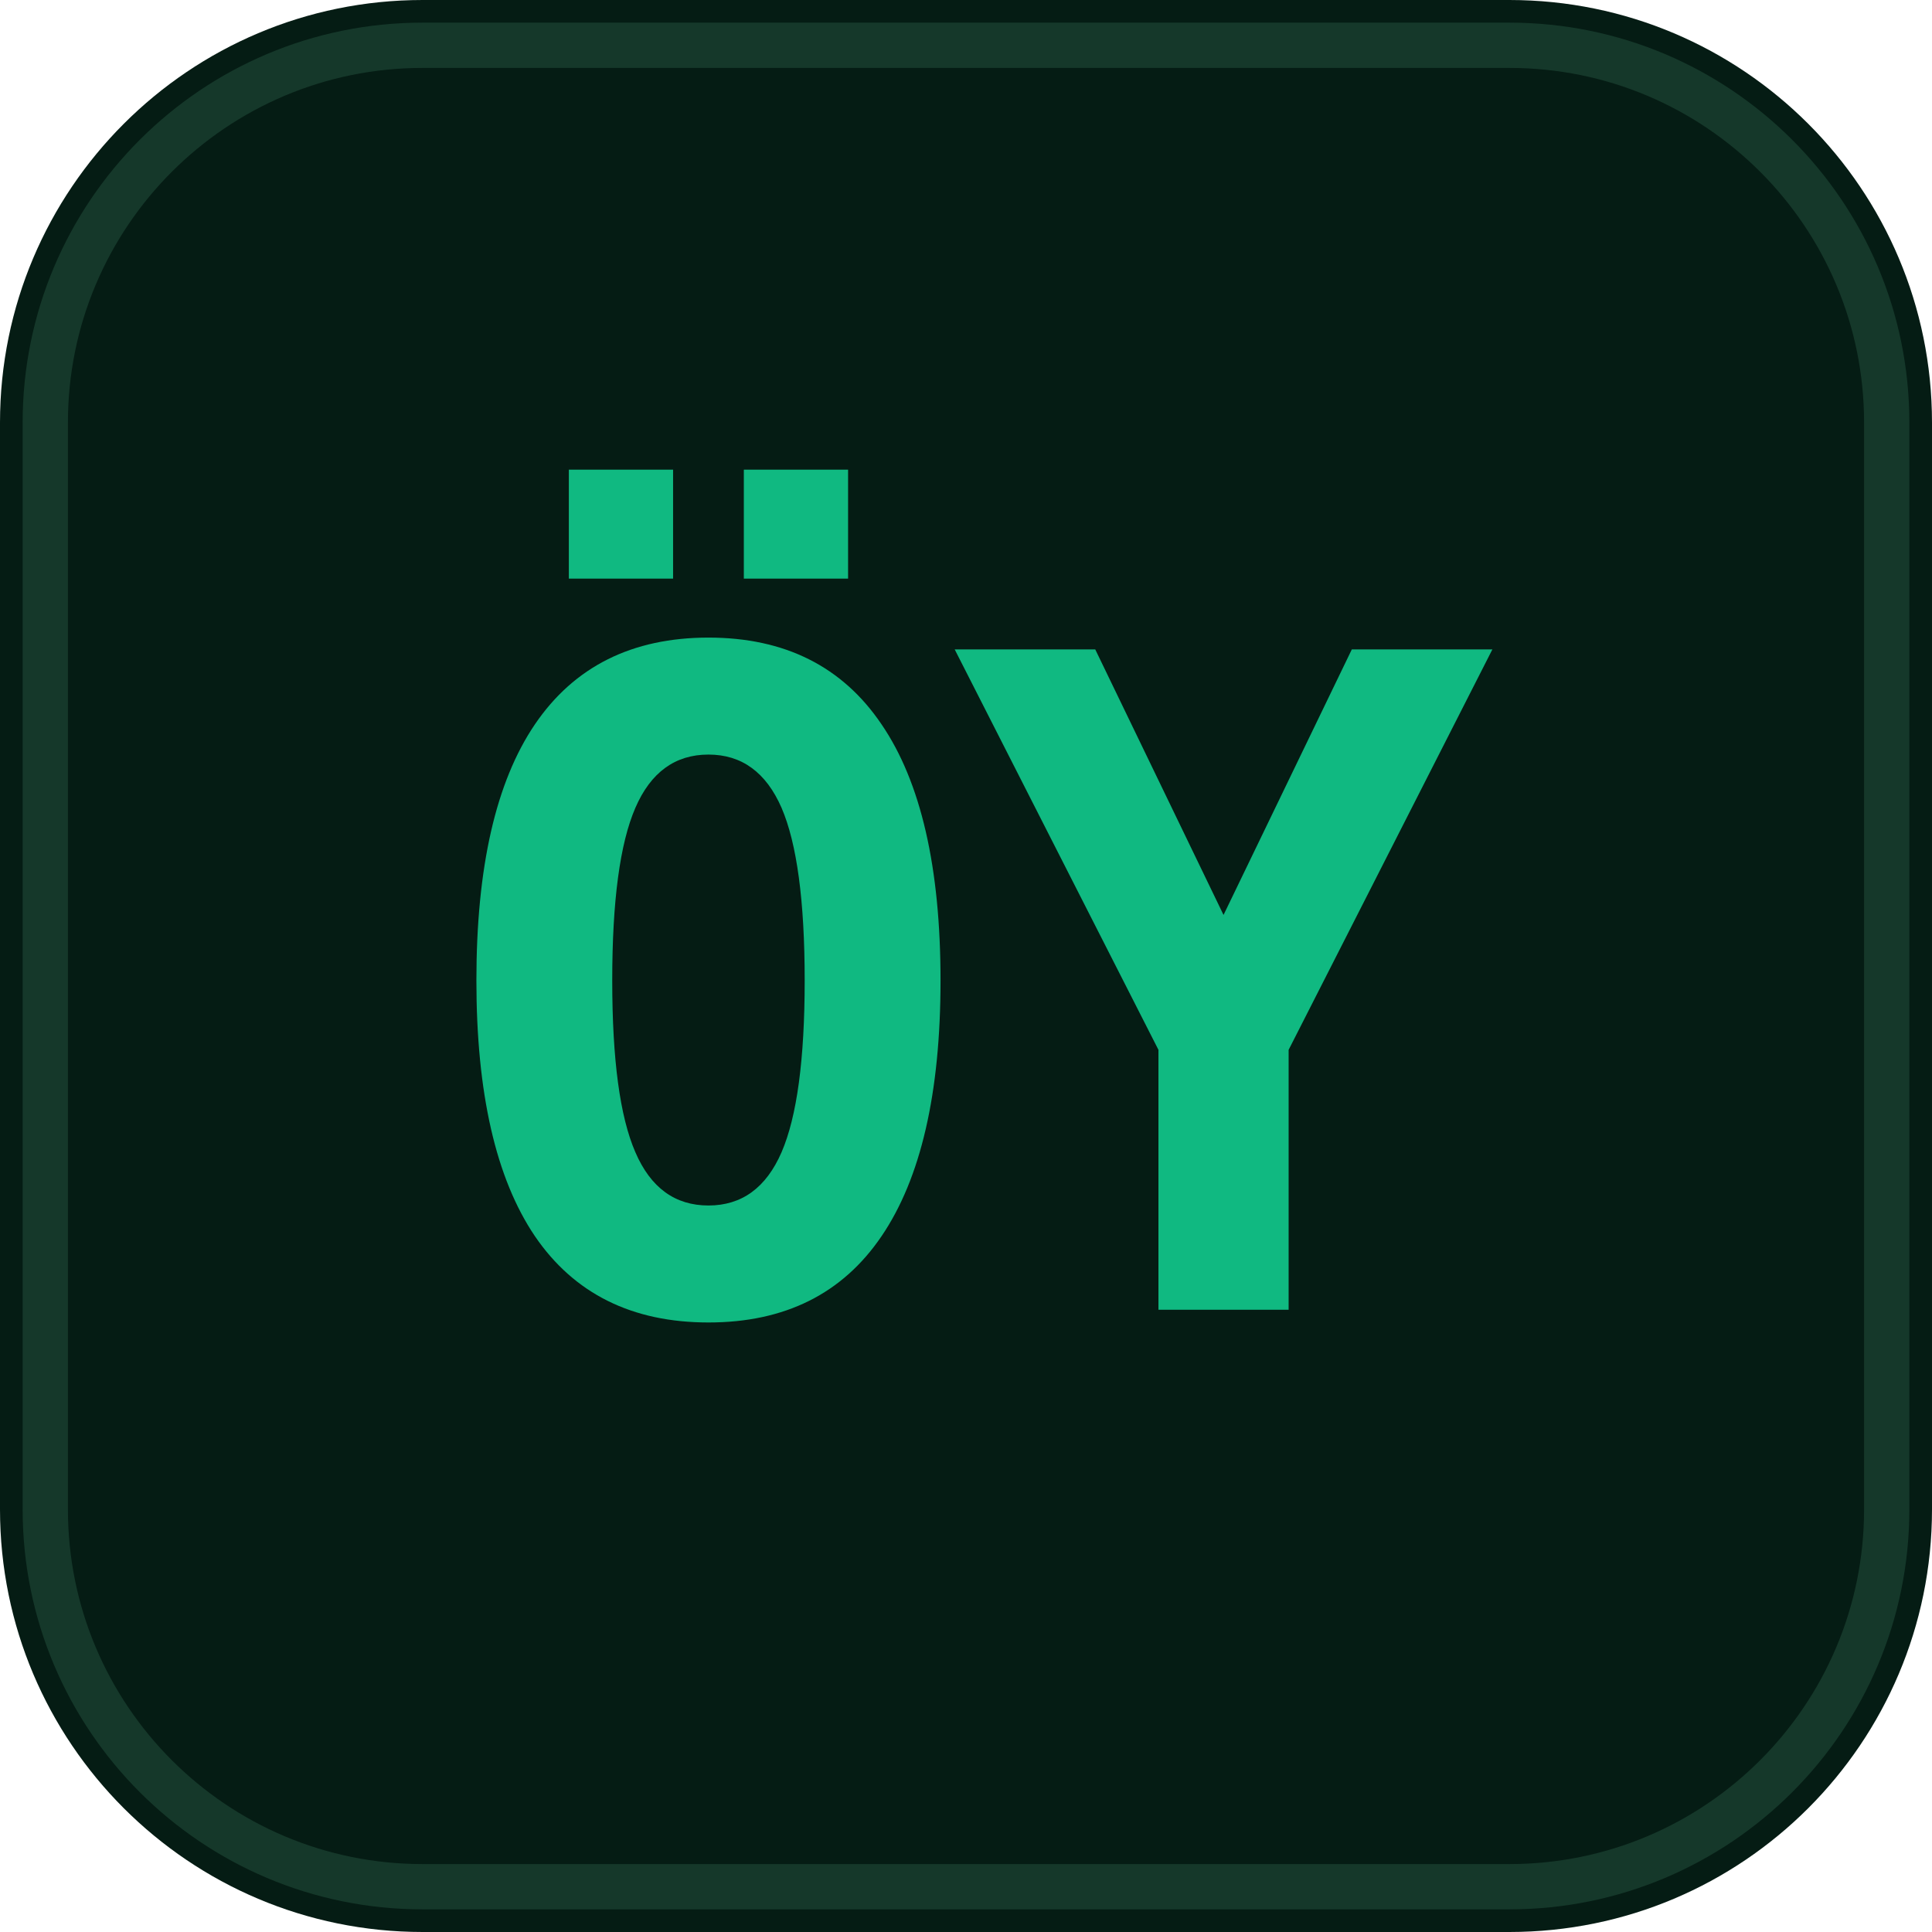
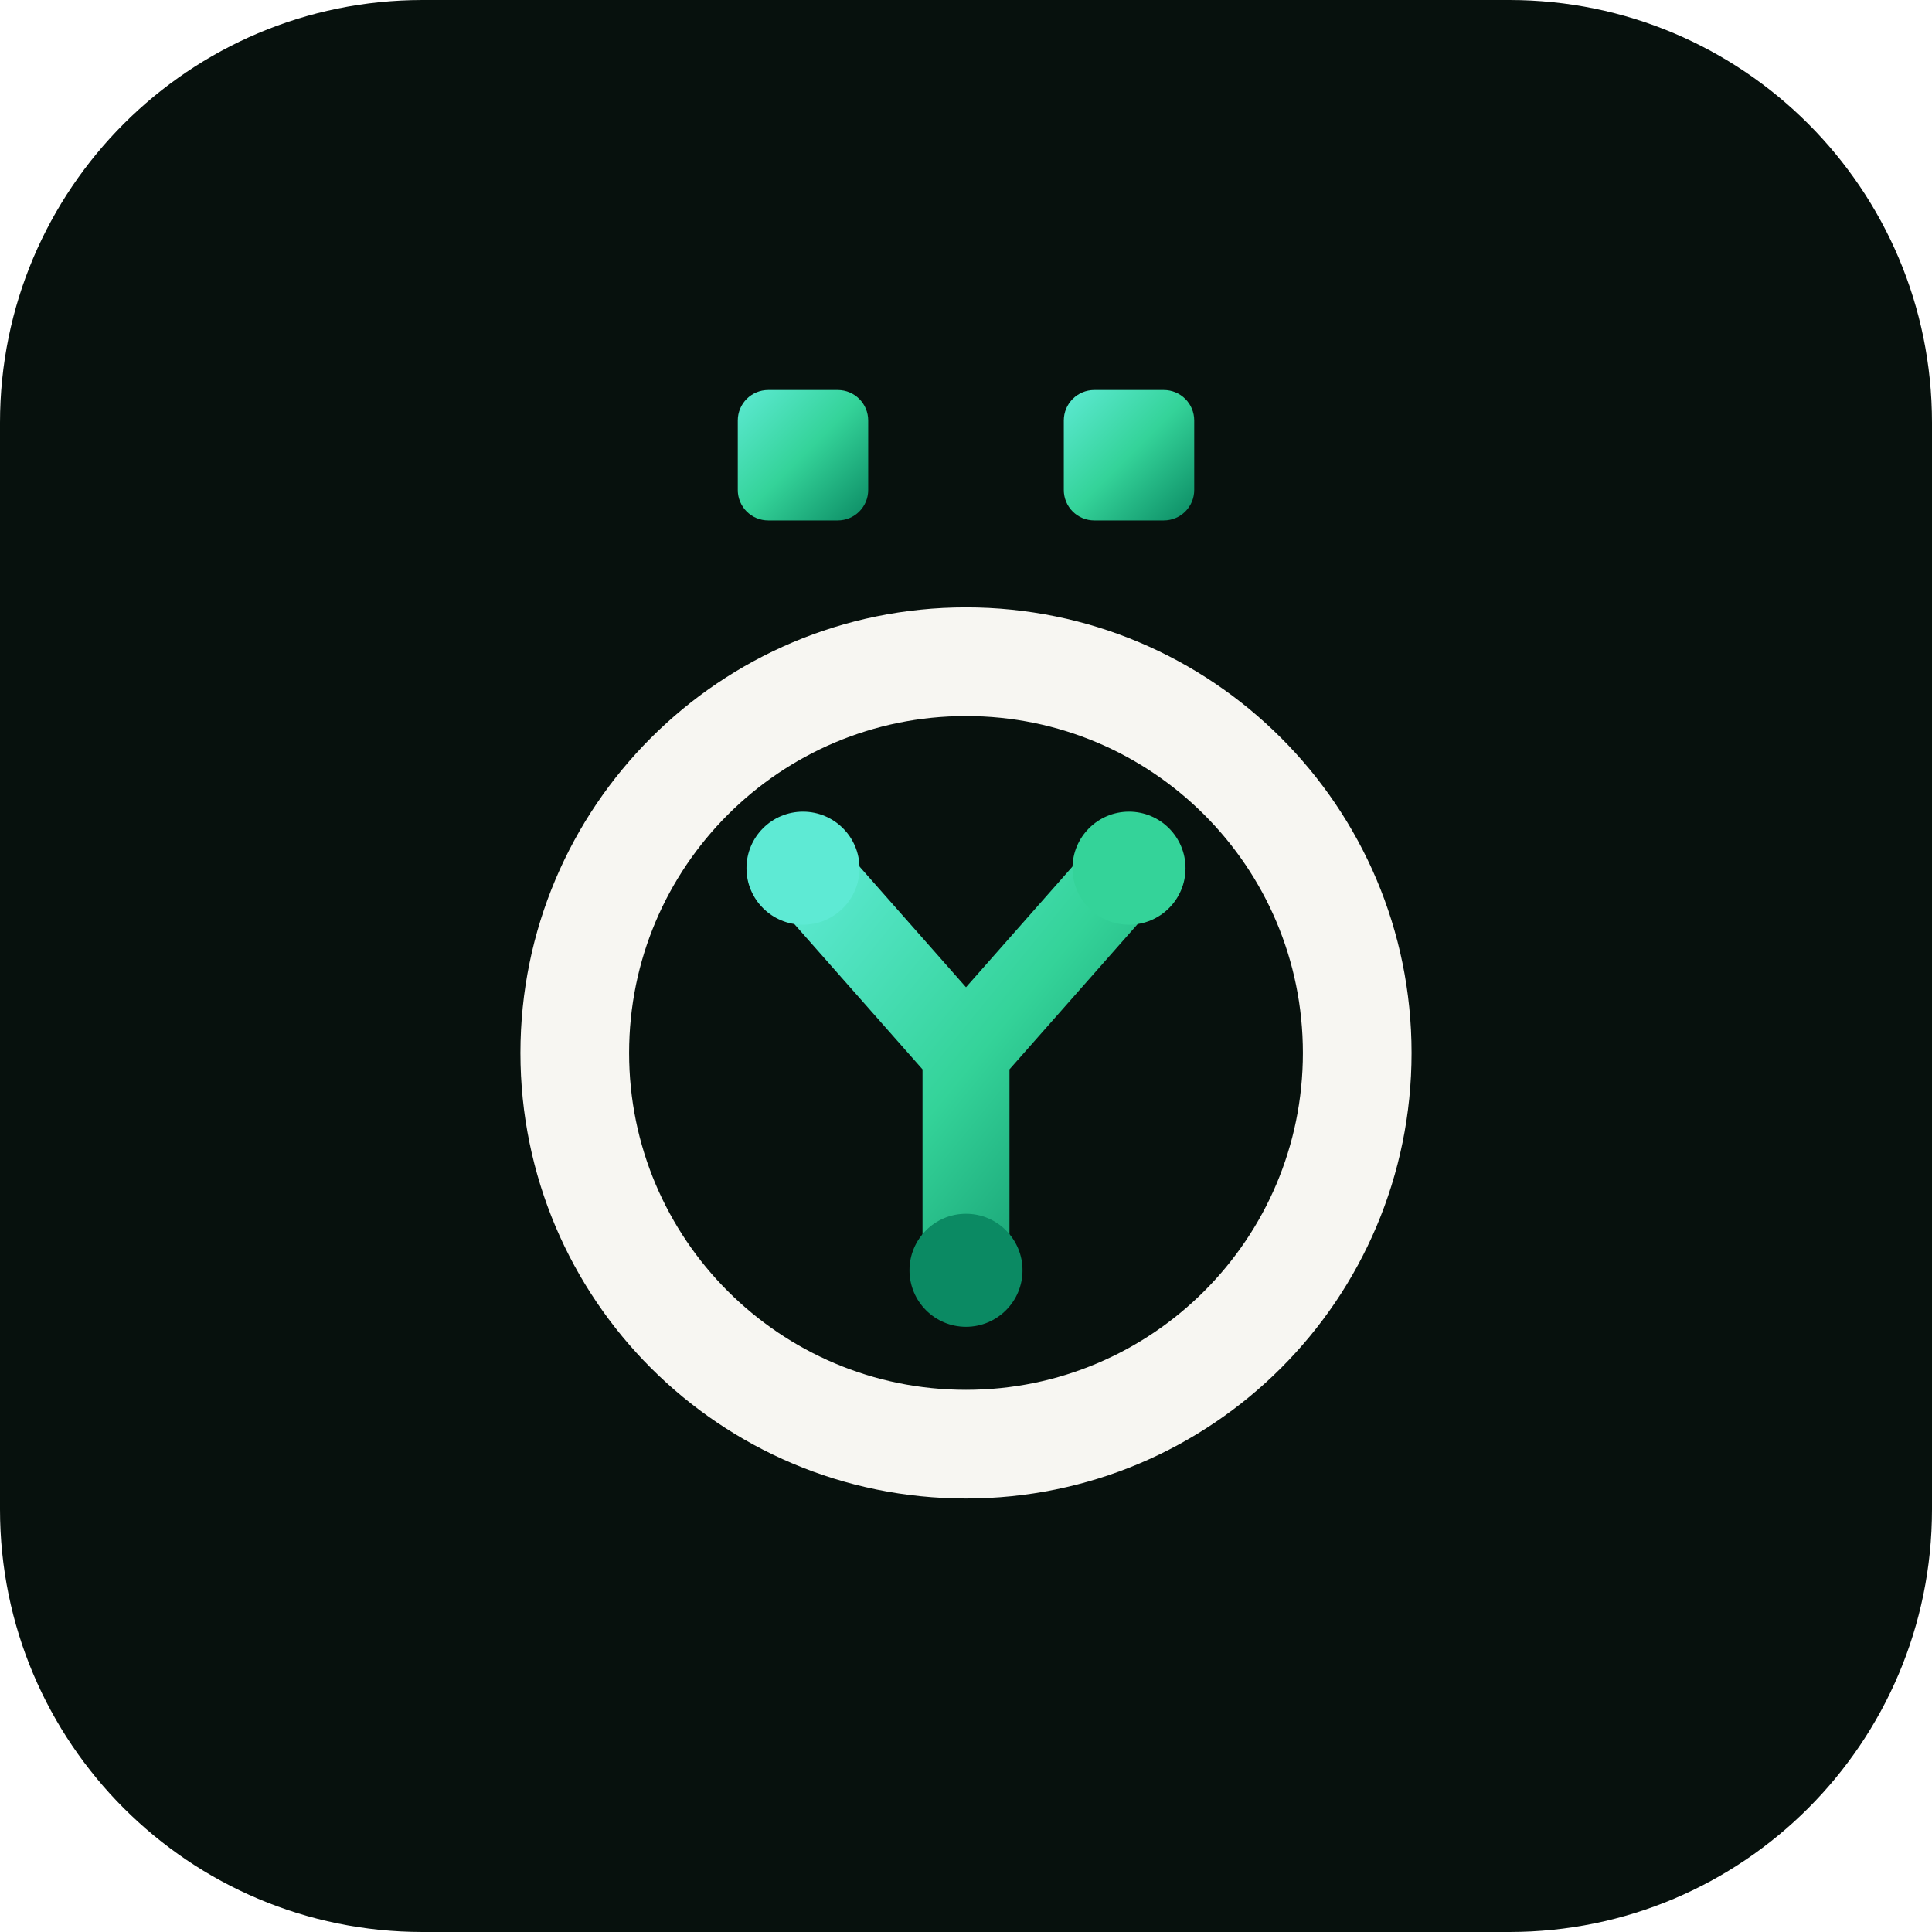
- <svg xmlns="http://www.w3.org/2000/svg" viewBox="0 0 64 64" role="img" aria-label="ÖY monogram">
-   <rect width="64" height="64" rx="14" fill="#051c14" />
-   <rect x="1.5" y="1.5" width="61" height="61" rx="12.5" fill="none" stroke="#15382a" stroke-width="1.5" />
-   <text x="32" y="33" fill="#10b981" font-family="'JetBrains Mono','SFMono-Regular',ui-monospace,monospace" font-size="30" font-weight="700" text-anchor="middle" dominant-baseline="central" letter-spacing="-1">ÖY</text>
+ <svg xmlns="http://www.w3.org/2000/svg" width="64" height="64" viewBox="0 0 64 64">
+   <defs>
+     <linearGradient id="g" x1="0" y1="0" x2="1" y2="1">
+       <stop offset="0" stop-color="#5eead4" />
+       <stop offset=".5" stop-color="#34d399" />
+       <stop offset="1" stop-color="#0b8a63" />
+     </linearGradient>
+   </defs>
+   <rect width="64" height="64" rx="14" fill="#07110d" />
+   <g transform="translate(8.96 8.96) scale(0.72)">
+     <circle cx="32" cy="36" r="18" fill="none" stroke="#f7f6f2" stroke-width="5" />
+     <rect x="21.5" y="5.5" width="6" height="6" rx="1.4" fill="url(#g)" />
+     <rect x="36.5" y="5.5" width="6" height="6" rx="1.4" fill="url(#g)" />
+     <path d="M24.5 27.5 L32 36 L39.5 27.5 M32 36 V46" fill="none" stroke="url(#g)" stroke-width="4" stroke-linecap="round" stroke-linejoin="round" />
+     <circle cx="24.5" cy="27.5" r="2.6" fill="#5eead4" />
+     <circle cx="39.5" cy="27.5" r="2.6" fill="#34d399" />
+     <circle cx="32" cy="46" r="2.6" fill="#0b8a63" />
+   </g>
</svg>
